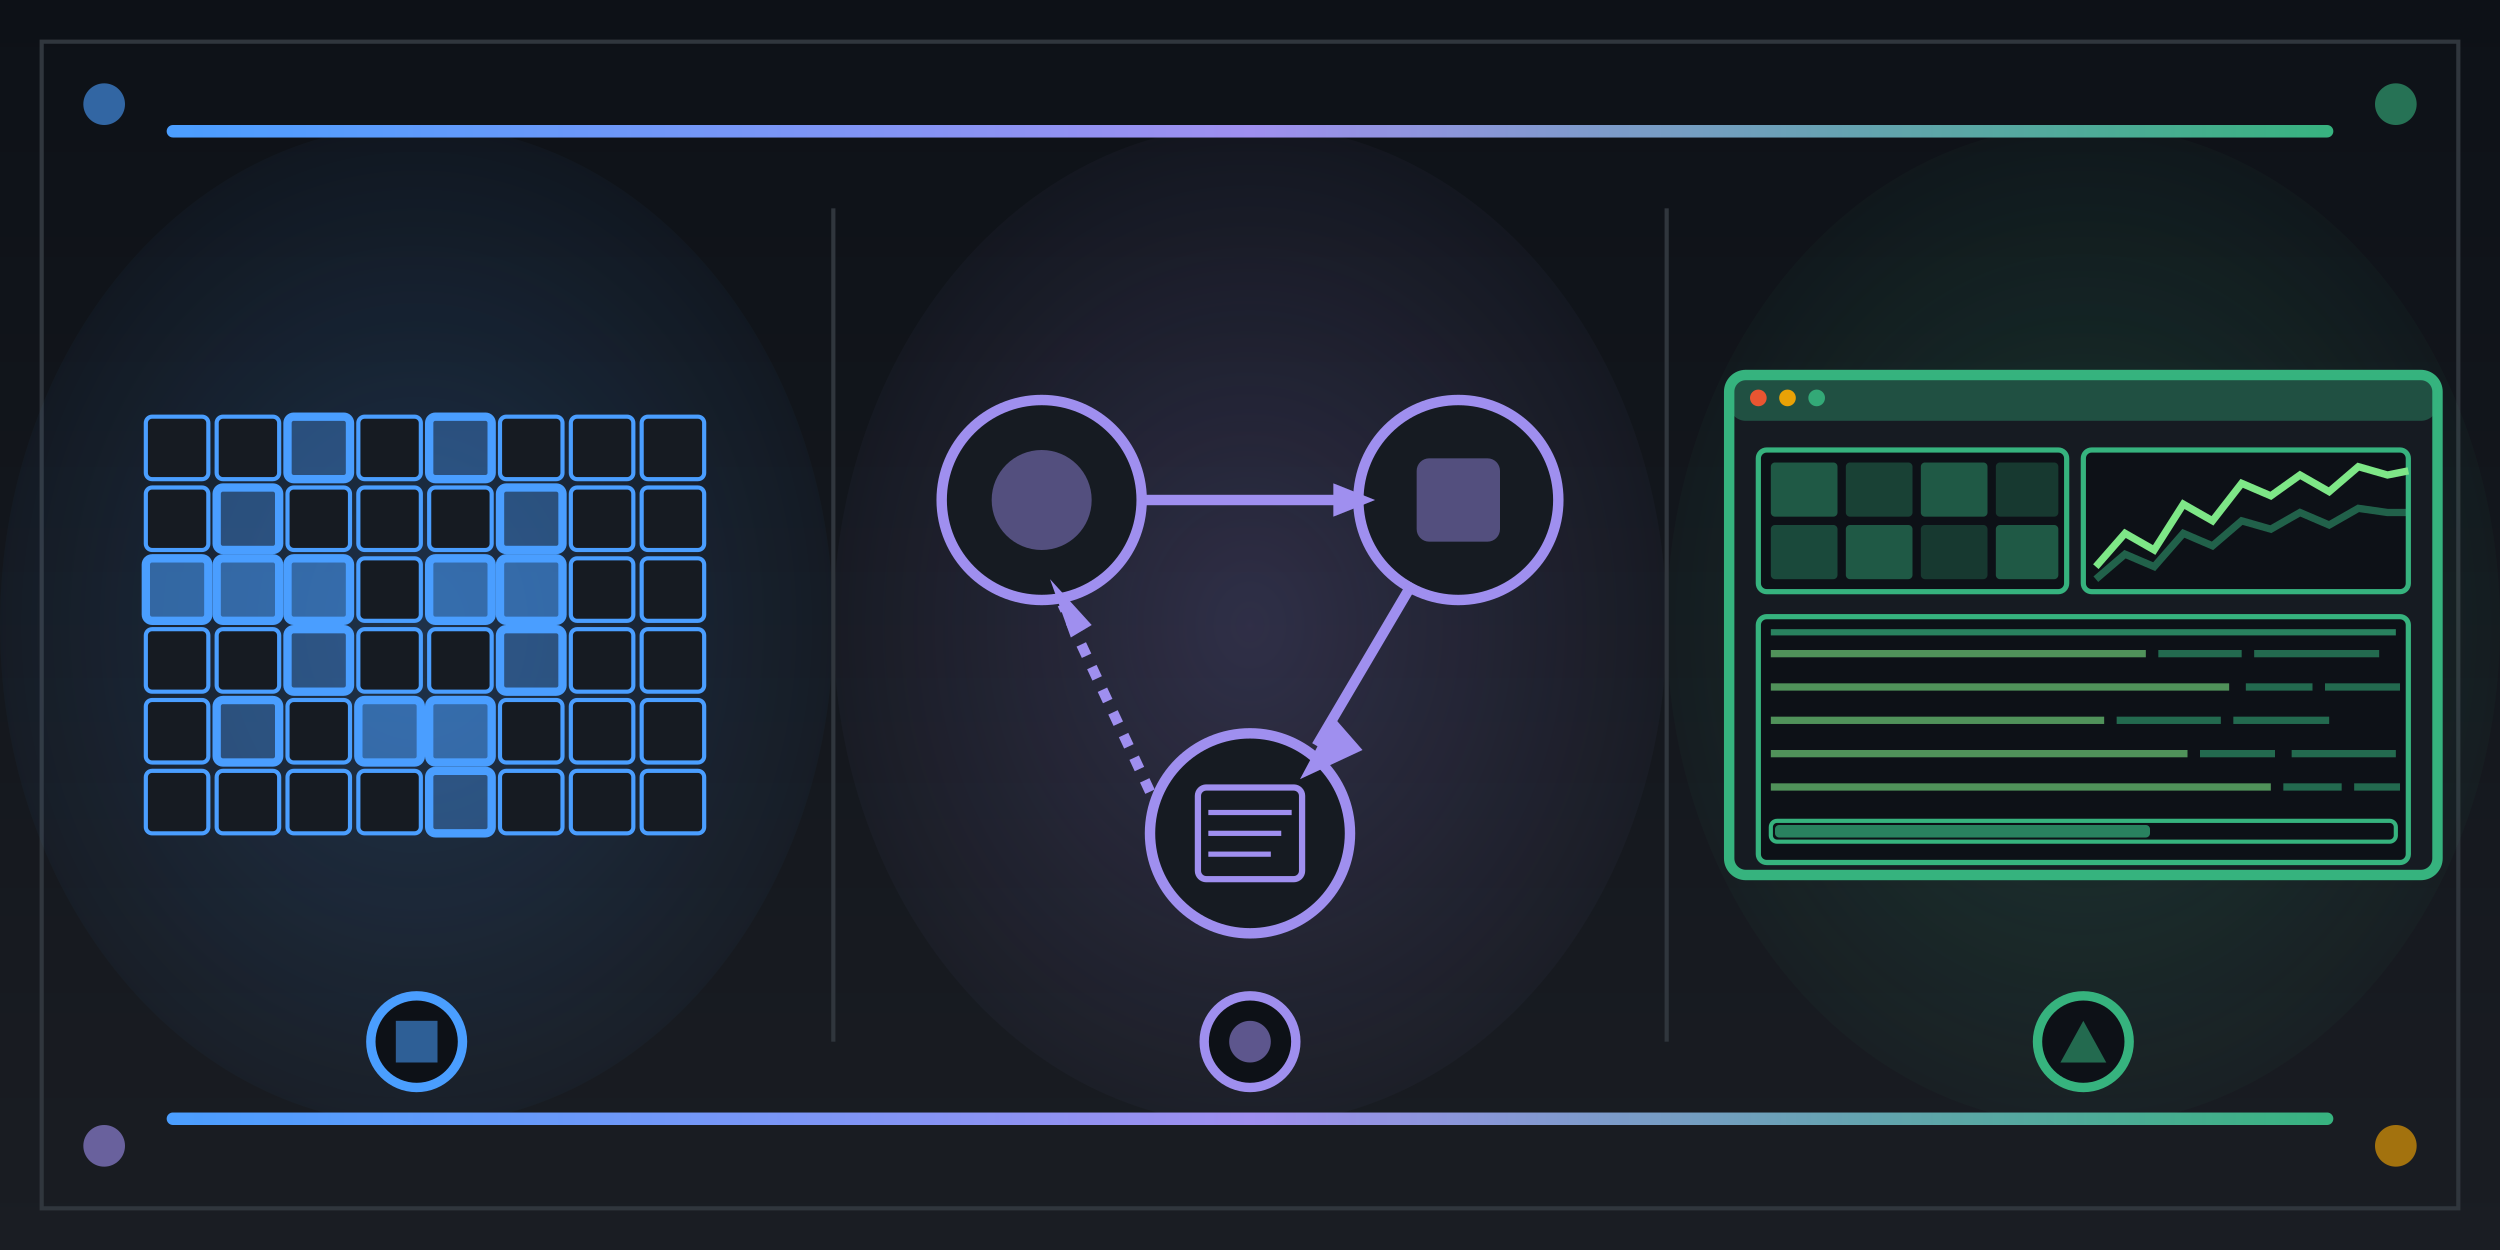
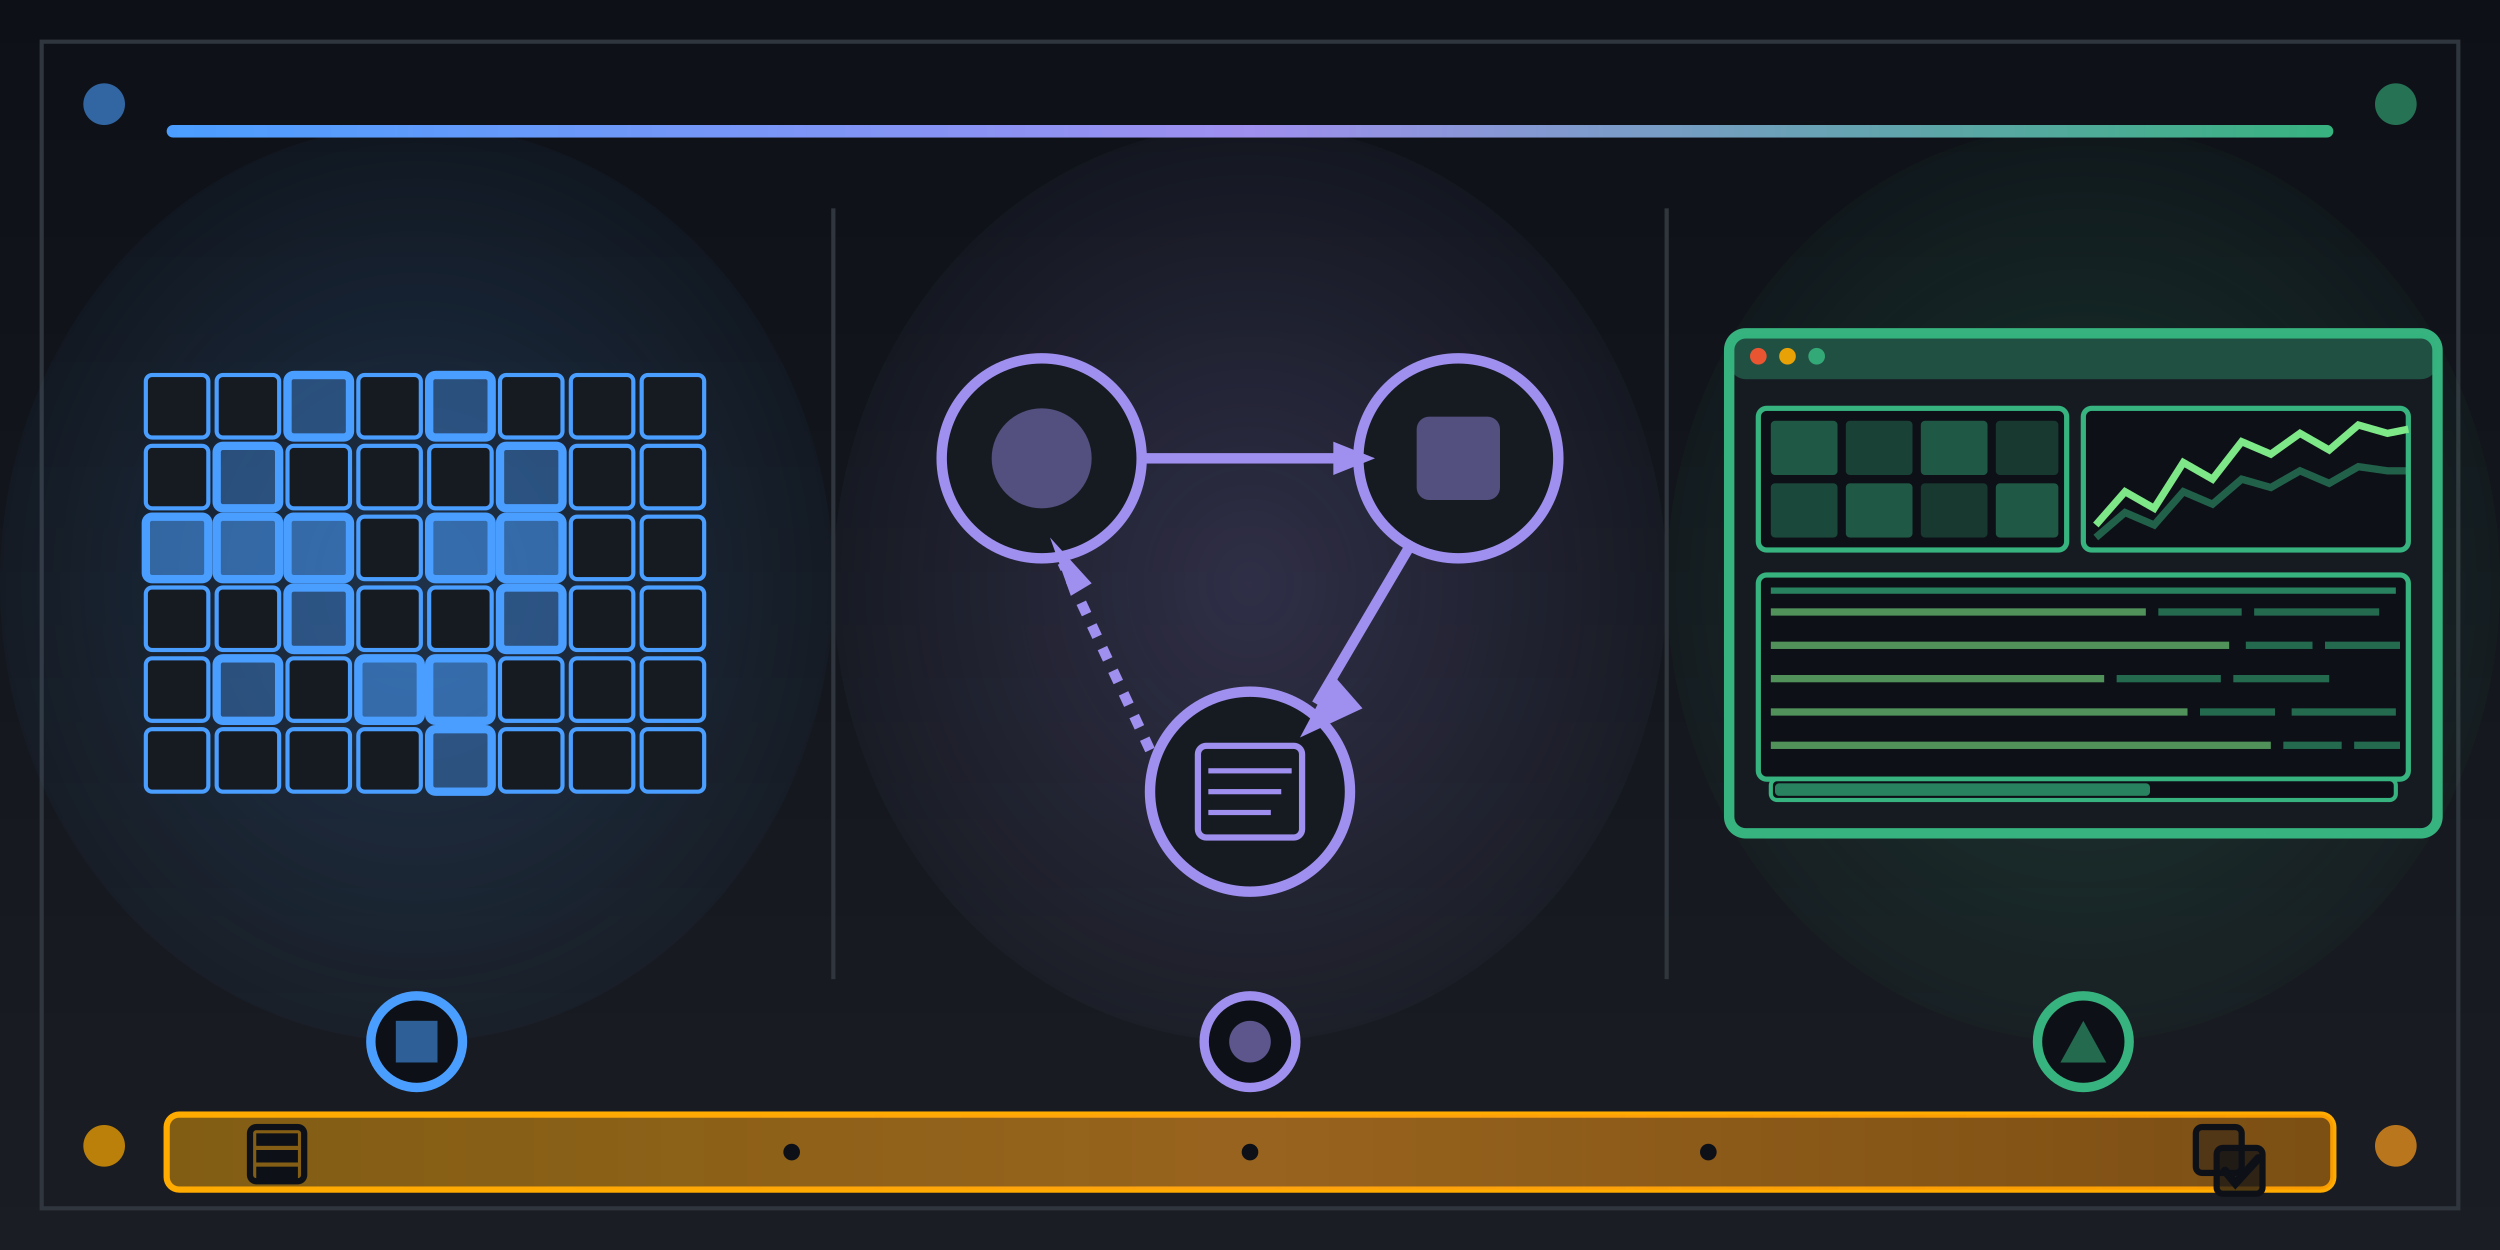
- <svg xmlns="http://www.w3.org/2000/svg" viewBox="0 0 1200 600" width="1200" height="600" role="img" aria-label="tui-from-zero hero: render, react, compose">
+ <svg xmlns="http://www.w3.org/2000/svg" viewBox="0 0 1200 600" width="1200" height="600" role="img" aria-label="tui-from-zero: render react compose — built on aprender presentar, tested with probar">
  <defs>
    <linearGradient id="bg-grad" x1="0" y1="0" x2="0" y2="1">
      <stop offset="0%" stop-color="#0d1117" />
      <stop offset="100%" stop-color="#1a1d23" />
    </linearGradient>
    <radialGradient id="zone-blue" cx="50%" cy="50%" r="60%">
      <stop offset="0%" stop-color="#4a9eff" stop-opacity="0.20" />
      <stop offset="100%" stop-color="#4a9eff" stop-opacity="0" />
    </radialGradient>
    <radialGradient id="zone-purple" cx="50%" cy="50%" r="60%">
      <stop offset="0%" stop-color="#9f8fef" stop-opacity="0.20" />
      <stop offset="100%" stop-color="#9f8fef" stop-opacity="0" />
    </radialGradient>
    <radialGradient id="zone-green" cx="50%" cy="50%" r="60%">
      <stop offset="0%" stop-color="#36b37e" stop-opacity="0.20" />
      <stop offset="100%" stop-color="#36b37e" stop-opacity="0" />
    </radialGradient>
    <linearGradient id="accent-rust" x1="0" y1="0" x2="1" y2="0">
      <stop offset="0%" stop-color="#4a9eff" />
      <stop offset="50%" stop-color="#9f8fef" />
      <stop offset="100%" stop-color="#36b37e" />
    </linearGradient>
+     <linearGradient id="platform-grad" x1="0" y1="0" x2="1" y2="0">
+       <stop offset="0%" stop-color="#ffab00" stop-opacity="0.45" />
+       <stop offset="50%" stop-color="#ff9d1a" stop-opacity="0.55" />
+       <stop offset="100%" stop-color="#f38b00" stop-opacity="0.45" />
+     </linearGradient>
  </defs>
  <rect width="1200" height="600" fill="url(#bg-grad)" />
  <rect x="20" y="20" width="1160" height="560" fill="none" stroke="#30363d" stroke-width="2" />
-   <ellipse cx="200" cy="300" rx="200" ry="240" fill="url(#zone-blue)" />
-   <ellipse cx="600" cy="300" rx="200" ry="240" fill="url(#zone-purple)" />
-   <ellipse cx="1000" cy="300" rx="200" ry="240" fill="url(#zone-green)" />
+   <ellipse cx="200" cy="280" rx="200" ry="220" fill="url(#zone-blue)" />
+   <ellipse cx="600" cy="280" rx="200" ry="220" fill="url(#zone-purple)" />
+   <ellipse cx="1000" cy="280" rx="200" ry="220" fill="url(#zone-green)" />
  <rect x="80" y="60" width="1040" height="6" rx="3" fill="url(#accent-rust)" />
-   <rect x="80" y="534" width="1040" height="6" rx="3" fill="url(#accent-rust)" />
-   <line x1="400" y1="100" x2="400" y2="500" stroke="#30363d" stroke-width="2" />
-   <line x1="800" y1="100" x2="800" y2="500" stroke="#30363d" stroke-width="2" />
+   <line x1="400" y1="100" x2="400" y2="470" stroke="#30363d" stroke-width="2" />
+   <line x1="800" y1="100" x2="800" y2="470" stroke="#30363d" stroke-width="2" />
  <circle cx="50" cy="50" r="10" fill="#4a9eff" fill-opacity="0.6" />
  <circle cx="1150" cy="50" r="10" fill="#36b37e" fill-opacity="0.6" />
-   <circle cx="50" cy="550" r="10" fill="#9f8fef" fill-opacity="0.6" />
-   <circle cx="1150" cy="550" r="10" fill="#ffab00" fill-opacity="0.6" />
+   <circle cx="50" cy="550" r="10" fill="#ffab00" fill-opacity="0.7" />
+   <circle cx="1150" cy="550" r="10" fill="#ff9d1a" fill-opacity="0.7" />
  <g id="zone-render">
-     <rect x="70" y="200" width="30" height="30" rx="3" fill="#161b22" stroke="#4a9eff" stroke-width="2" />
-     <rect x="104" y="200" width="30" height="30" rx="3" fill="#161b22" stroke="#4a9eff" stroke-width="2" />
-     <rect x="138" y="200" width="30" height="30" rx="3" fill="#4a9eff" fill-opacity="0.35" stroke="#4a9eff" stroke-width="4" />
-     <rect x="172" y="200" width="30" height="30" rx="3" fill="#161b22" stroke="#4a9eff" stroke-width="2" />
-     <rect x="206" y="200" width="30" height="30" rx="3" fill="#4a9eff" fill-opacity="0.35" stroke="#4a9eff" stroke-width="4" />
-     <rect x="240" y="200" width="30" height="30" rx="3" fill="#161b22" stroke="#4a9eff" stroke-width="2" />
-     <rect x="274" y="200" width="30" height="30" rx="3" fill="#161b22" stroke="#4a9eff" stroke-width="2" />
-     <rect x="308" y="200" width="30" height="30" rx="3" fill="#161b22" stroke="#4a9eff" stroke-width="2" />
-     <rect x="70" y="234" width="30" height="30" rx="3" fill="#161b22" stroke="#4a9eff" stroke-width="2" />
-     <rect x="104" y="234" width="30" height="30" rx="3" fill="#4a9eff" fill-opacity="0.35" stroke="#4a9eff" stroke-width="4" />
-     <rect x="138" y="234" width="30" height="30" rx="3" fill="#161b22" stroke="#4a9eff" stroke-width="2" />
-     <rect x="172" y="234" width="30" height="30" rx="3" fill="#161b22" stroke="#4a9eff" stroke-width="2" />
-     <rect x="206" y="234" width="30" height="30" rx="3" fill="#161b22" stroke="#4a9eff" stroke-width="2" />
-     <rect x="240" y="234" width="30" height="30" rx="3" fill="#4a9eff" fill-opacity="0.35" stroke="#4a9eff" stroke-width="4" />
-     <rect x="274" y="234" width="30" height="30" rx="3" fill="#161b22" stroke="#4a9eff" stroke-width="2" />
-     <rect x="308" y="234" width="30" height="30" rx="3" fill="#161b22" stroke="#4a9eff" stroke-width="2" />
-     <rect x="70" y="268" width="30" height="30" rx="3" fill="#4a9eff" fill-opacity="0.55" stroke="#4a9eff" stroke-width="4" />
-     <rect x="104" y="268" width="30" height="30" rx="3" fill="#4a9eff" fill-opacity="0.55" stroke="#4a9eff" stroke-width="4" />
-     <rect x="138" y="268" width="30" height="30" rx="3" fill="#4a9eff" fill-opacity="0.55" stroke="#4a9eff" stroke-width="4" />
-     <rect x="172" y="268" width="30" height="30" rx="3" fill="#161b22" stroke="#4a9eff" stroke-width="2" />
-     <rect x="206" y="268" width="30" height="30" rx="3" fill="#4a9eff" fill-opacity="0.55" stroke="#4a9eff" stroke-width="4" />
-     <rect x="240" y="268" width="30" height="30" rx="3" fill="#4a9eff" fill-opacity="0.55" stroke="#4a9eff" stroke-width="4" />
-     <rect x="274" y="268" width="30" height="30" rx="3" fill="#161b22" stroke="#4a9eff" stroke-width="2" />
-     <rect x="308" y="268" width="30" height="30" rx="3" fill="#161b22" stroke="#4a9eff" stroke-width="2" />
-     <rect x="70" y="302" width="30" height="30" rx="3" fill="#161b22" stroke="#4a9eff" stroke-width="2" />
-     <rect x="104" y="302" width="30" height="30" rx="3" fill="#161b22" stroke="#4a9eff" stroke-width="2" />
-     <rect x="138" y="302" width="30" height="30" rx="3" fill="#4a9eff" fill-opacity="0.35" stroke="#4a9eff" stroke-width="4" />
-     <rect x="172" y="302" width="30" height="30" rx="3" fill="#161b22" stroke="#4a9eff" stroke-width="2" />
-     <rect x="206" y="302" width="30" height="30" rx="3" fill="#161b22" stroke="#4a9eff" stroke-width="2" />
-     <rect x="240" y="302" width="30" height="30" rx="3" fill="#4a9eff" fill-opacity="0.35" stroke="#4a9eff" stroke-width="4" />
-     <rect x="274" y="302" width="30" height="30" rx="3" fill="#161b22" stroke="#4a9eff" stroke-width="2" />
-     <rect x="308" y="302" width="30" height="30" rx="3" fill="#161b22" stroke="#4a9eff" stroke-width="2" />
-     <rect x="70" y="336" width="30" height="30" rx="3" fill="#161b22" stroke="#4a9eff" stroke-width="2" />
-     <rect x="104" y="336" width="30" height="30" rx="3" fill="#4a9eff" fill-opacity="0.35" stroke="#4a9eff" stroke-width="4" />
-     <rect x="138" y="336" width="30" height="30" rx="3" fill="#161b22" stroke="#4a9eff" stroke-width="2" />
-     <rect x="172" y="336" width="30" height="30" rx="3" fill="#4a9eff" fill-opacity="0.55" stroke="#4a9eff" stroke-width="4" />
-     <rect x="206" y="336" width="30" height="30" rx="3" fill="#4a9eff" fill-opacity="0.55" stroke="#4a9eff" stroke-width="4" />
-     <rect x="240" y="336" width="30" height="30" rx="3" fill="#161b22" stroke="#4a9eff" stroke-width="2" />
-     <rect x="274" y="336" width="30" height="30" rx="3" fill="#161b22" stroke="#4a9eff" stroke-width="2" />
-     <rect x="308" y="336" width="30" height="30" rx="3" fill="#161b22" stroke="#4a9eff" stroke-width="2" />
-     <rect x="70" y="370" width="30" height="30" rx="3" fill="#161b22" stroke="#4a9eff" stroke-width="2" />
-     <rect x="104" y="370" width="30" height="30" rx="3" fill="#161b22" stroke="#4a9eff" stroke-width="2" />
-     <rect x="138" y="370" width="30" height="30" rx="3" fill="#161b22" stroke="#4a9eff" stroke-width="2" />
-     <rect x="172" y="370" width="30" height="30" rx="3" fill="#161b22" stroke="#4a9eff" stroke-width="2" />
-     <rect x="206" y="370" width="30" height="30" rx="3" fill="#4a9eff" fill-opacity="0.35" stroke="#4a9eff" stroke-width="4" />
-     <rect x="240" y="370" width="30" height="30" rx="3" fill="#161b22" stroke="#4a9eff" stroke-width="2" />
-     <rect x="274" y="370" width="30" height="30" rx="3" fill="#161b22" stroke="#4a9eff" stroke-width="2" />
-     <rect x="308" y="370" width="30" height="30" rx="3" fill="#161b22" stroke="#4a9eff" stroke-width="2" />
+     <rect x="70" y="180" width="30" height="30" rx="3" fill="#161b22" stroke="#4a9eff" stroke-width="2" />
+     <rect x="104" y="180" width="30" height="30" rx="3" fill="#161b22" stroke="#4a9eff" stroke-width="2" />
+     <rect x="138" y="180" width="30" height="30" rx="3" fill="#4a9eff" fill-opacity="0.35" stroke="#4a9eff" stroke-width="4" />
+     <rect x="172" y="180" width="30" height="30" rx="3" fill="#161b22" stroke="#4a9eff" stroke-width="2" />
+     <rect x="206" y="180" width="30" height="30" rx="3" fill="#4a9eff" fill-opacity="0.35" stroke="#4a9eff" stroke-width="4" />
+     <rect x="240" y="180" width="30" height="30" rx="3" fill="#161b22" stroke="#4a9eff" stroke-width="2" />
+     <rect x="274" y="180" width="30" height="30" rx="3" fill="#161b22" stroke="#4a9eff" stroke-width="2" />
+     <rect x="308" y="180" width="30" height="30" rx="3" fill="#161b22" stroke="#4a9eff" stroke-width="2" />
+     <rect x="70" y="214" width="30" height="30" rx="3" fill="#161b22" stroke="#4a9eff" stroke-width="2" />
+     <rect x="104" y="214" width="30" height="30" rx="3" fill="#4a9eff" fill-opacity="0.35" stroke="#4a9eff" stroke-width="4" />
+     <rect x="138" y="214" width="30" height="30" rx="3" fill="#161b22" stroke="#4a9eff" stroke-width="2" />
+     <rect x="172" y="214" width="30" height="30" rx="3" fill="#161b22" stroke="#4a9eff" stroke-width="2" />
+     <rect x="206" y="214" width="30" height="30" rx="3" fill="#161b22" stroke="#4a9eff" stroke-width="2" />
+     <rect x="240" y="214" width="30" height="30" rx="3" fill="#4a9eff" fill-opacity="0.35" stroke="#4a9eff" stroke-width="4" />
+     <rect x="274" y="214" width="30" height="30" rx="3" fill="#161b22" stroke="#4a9eff" stroke-width="2" />
+     <rect x="308" y="214" width="30" height="30" rx="3" fill="#161b22" stroke="#4a9eff" stroke-width="2" />
+     <rect x="70" y="248" width="30" height="30" rx="3" fill="#4a9eff" fill-opacity="0.55" stroke="#4a9eff" stroke-width="4" />
+     <rect x="104" y="248" width="30" height="30" rx="3" fill="#4a9eff" fill-opacity="0.55" stroke="#4a9eff" stroke-width="4" />
+     <rect x="138" y="248" width="30" height="30" rx="3" fill="#4a9eff" fill-opacity="0.55" stroke="#4a9eff" stroke-width="4" />
+     <rect x="172" y="248" width="30" height="30" rx="3" fill="#161b22" stroke="#4a9eff" stroke-width="2" />
+     <rect x="206" y="248" width="30" height="30" rx="3" fill="#4a9eff" fill-opacity="0.55" stroke="#4a9eff" stroke-width="4" />
+     <rect x="240" y="248" width="30" height="30" rx="3" fill="#4a9eff" fill-opacity="0.55" stroke="#4a9eff" stroke-width="4" />
+     <rect x="274" y="248" width="30" height="30" rx="3" fill="#161b22" stroke="#4a9eff" stroke-width="2" />
+     <rect x="308" y="248" width="30" height="30" rx="3" fill="#161b22" stroke="#4a9eff" stroke-width="2" />
+     <rect x="70" y="282" width="30" height="30" rx="3" fill="#161b22" stroke="#4a9eff" stroke-width="2" />
+     <rect x="104" y="282" width="30" height="30" rx="3" fill="#161b22" stroke="#4a9eff" stroke-width="2" />
+     <rect x="138" y="282" width="30" height="30" rx="3" fill="#4a9eff" fill-opacity="0.35" stroke="#4a9eff" stroke-width="4" />
+     <rect x="172" y="282" width="30" height="30" rx="3" fill="#161b22" stroke="#4a9eff" stroke-width="2" />
+     <rect x="206" y="282" width="30" height="30" rx="3" fill="#161b22" stroke="#4a9eff" stroke-width="2" />
+     <rect x="240" y="282" width="30" height="30" rx="3" fill="#4a9eff" fill-opacity="0.35" stroke="#4a9eff" stroke-width="4" />
+     <rect x="274" y="282" width="30" height="30" rx="3" fill="#161b22" stroke="#4a9eff" stroke-width="2" />
+     <rect x="308" y="282" width="30" height="30" rx="3" fill="#161b22" stroke="#4a9eff" stroke-width="2" />
+     <rect x="70" y="316" width="30" height="30" rx="3" fill="#161b22" stroke="#4a9eff" stroke-width="2" />
+     <rect x="104" y="316" width="30" height="30" rx="3" fill="#4a9eff" fill-opacity="0.35" stroke="#4a9eff" stroke-width="4" />
+     <rect x="138" y="316" width="30" height="30" rx="3" fill="#161b22" stroke="#4a9eff" stroke-width="2" />
+     <rect x="172" y="316" width="30" height="30" rx="3" fill="#4a9eff" fill-opacity="0.55" stroke="#4a9eff" stroke-width="4" />
+     <rect x="206" y="316" width="30" height="30" rx="3" fill="#4a9eff" fill-opacity="0.55" stroke="#4a9eff" stroke-width="4" />
+     <rect x="240" y="316" width="30" height="30" rx="3" fill="#161b22" stroke="#4a9eff" stroke-width="2" />
+     <rect x="274" y="316" width="30" height="30" rx="3" fill="#161b22" stroke="#4a9eff" stroke-width="2" />
+     <rect x="308" y="316" width="30" height="30" rx="3" fill="#161b22" stroke="#4a9eff" stroke-width="2" />
+     <rect x="70" y="350" width="30" height="30" rx="3" fill="#161b22" stroke="#4a9eff" stroke-width="2" />
+     <rect x="104" y="350" width="30" height="30" rx="3" fill="#161b22" stroke="#4a9eff" stroke-width="2" />
+     <rect x="138" y="350" width="30" height="30" rx="3" fill="#161b22" stroke="#4a9eff" stroke-width="2" />
+     <rect x="172" y="350" width="30" height="30" rx="3" fill="#161b22" stroke="#4a9eff" stroke-width="2" />
+     <rect x="206" y="350" width="30" height="30" rx="3" fill="#4a9eff" fill-opacity="0.35" stroke="#4a9eff" stroke-width="4" />
+     <rect x="240" y="350" width="30" height="30" rx="3" fill="#161b22" stroke="#4a9eff" stroke-width="2" />
+     <rect x="274" y="350" width="30" height="30" rx="3" fill="#161b22" stroke="#4a9eff" stroke-width="2" />
+     <rect x="308" y="350" width="30" height="30" rx="3" fill="#161b22" stroke="#4a9eff" stroke-width="2" />
  </g>
  <g id="zone-react">
-     <circle cx="500" cy="240" r="48" fill="#161b22" stroke="#9f8fef" stroke-width="5" />
-     <circle cx="500" cy="240" r="24" fill="#9f8fef" fill-opacity="0.45" />
-     <circle cx="700" cy="240" r="48" fill="#161b22" stroke="#9f8fef" stroke-width="5" />
-     <rect x="680" y="220" width="40" height="40" rx="6" fill="#9f8fef" fill-opacity="0.45" />
-     <circle cx="600" cy="400" r="48" fill="#161b22" stroke="#9f8fef" stroke-width="5" />
-     <rect x="575" y="378" width="50" height="44" rx="4" fill="none" stroke="#9f8fef" stroke-width="3" />
-     <line x1="580" y1="390" x2="620" y2="390" stroke="#9f8fef" stroke-width="2.5" />
-     <line x1="580" y1="400" x2="615" y2="400" stroke="#9f8fef" stroke-width="2.5" />
-     <line x1="580" y1="410" x2="610" y2="410" stroke="#9f8fef" stroke-width="2.5" />
-     <path d="M 548 240 L 645 240" stroke="#9f8fef" stroke-width="5" fill="none" />
-     <polygon points="640,232 660,240 640,248" fill="#9f8fef" />
-     <path d="M 678 280 L 632 358" stroke="#9f8fef" stroke-width="5" fill="none" />
-     <polygon points="640,344 624,374 654,360" fill="#9f8fef" />
-     <path d="M 552 380 L 510 290" stroke="#9f8fef" stroke-width="5" fill="none" stroke-dasharray="6 6" />
-     <polygon points="514,306 504,278 524,300" fill="#9f8fef" />
+     <circle cx="500" cy="220" r="48" fill="#161b22" stroke="#9f8fef" stroke-width="5" />
+     <circle cx="500" cy="220" r="24" fill="#9f8fef" fill-opacity="0.45" />
+     <circle cx="700" cy="220" r="48" fill="#161b22" stroke="#9f8fef" stroke-width="5" />
+     <rect x="680" y="200" width="40" height="40" rx="6" fill="#9f8fef" fill-opacity="0.45" />
+     <circle cx="600" cy="380" r="48" fill="#161b22" stroke="#9f8fef" stroke-width="5" />
+     <rect x="575" y="358" width="50" height="44" rx="4" fill="none" stroke="#9f8fef" stroke-width="3" />
+     <line x1="580" y1="370" x2="620" y2="370" stroke="#9f8fef" stroke-width="2.5" />
+     <line x1="580" y1="380" x2="615" y2="380" stroke="#9f8fef" stroke-width="2.5" />
+     <line x1="580" y1="390" x2="610" y2="390" stroke="#9f8fef" stroke-width="2.5" />
+     <path d="M 548 220 L 645 220" stroke="#9f8fef" stroke-width="5" fill="none" />
+     <polygon points="640,212 660,220 640,228" fill="#9f8fef" />
+     <path d="M 678 260 L 632 338" stroke="#9f8fef" stroke-width="5" fill="none" />
+     <polygon points="640,324 624,354 654,340" fill="#9f8fef" />
+     <path d="M 552 360 L 510 270" stroke="#9f8fef" stroke-width="5" fill="none" stroke-dasharray="6 6" />
+     <polygon points="514,286 504,258 524,280" fill="#9f8fef" />
  </g>
  <g id="zone-compose">
-     <rect x="830" y="180" width="340" height="240" rx="8" fill="#161b22" stroke="#36b37e" stroke-width="5" />
-     <rect x="830" y="180" width="340" height="22" rx="8" fill="#36b37e" fill-opacity="0.35" />
-     <circle cx="844" cy="191" r="4" fill="#ff5630" fill-opacity="0.9" />
-     <circle cx="858" cy="191" r="4" fill="#ffab00" fill-opacity="0.9" />
-     <circle cx="872" cy="191" r="4" fill="#36b37e" fill-opacity="0.9" />
-     <rect x="844" y="216" width="148" height="68" rx="4" fill="#0d1117" stroke="#36b37e" stroke-width="2.5" />
-     <rect x="850" y="222" width="32" height="26" rx="2" fill="#36b37e" fill-opacity="0.45" />
-     <rect x="886" y="222" width="32" height="26" rx="2" fill="#36b37e" fill-opacity="0.30" />
-     <rect x="922" y="222" width="32" height="26" rx="2" fill="#36b37e" fill-opacity="0.45" />
-     <rect x="958" y="222" width="30" height="26" rx="2" fill="#36b37e" fill-opacity="0.25" />
-     <rect x="850" y="252" width="32" height="26" rx="2" fill="#36b37e" fill-opacity="0.35" />
-     <rect x="886" y="252" width="32" height="26" rx="2" fill="#36b37e" fill-opacity="0.45" />
-     <rect x="922" y="252" width="32" height="26" rx="2" fill="#36b37e" fill-opacity="0.25" />
-     <rect x="958" y="252" width="30" height="26" rx="2" fill="#36b37e" fill-opacity="0.45" />
-     <rect x="1000" y="216" width="156" height="68" rx="4" fill="#0d1117" stroke="#36b37e" stroke-width="2.5" />
-     <polyline points="1006,272 1020,256 1034,264 1048,242 1062,250 1076,232 1090,238 1104,228 1118,236 1132,224 1146,228 1156,226" fill="none" stroke="#7ee787" stroke-width="3.5" />
-     <polyline points="1006,278 1020,266 1034,272 1048,256 1062,262 1076,250 1090,254 1104,246 1118,252 1132,244 1146,246 1156,246" fill="none" stroke="#36b37e" stroke-width="3.5" stroke-opacity="0.5" />
-     <rect x="844" y="296" width="312" height="118" rx="4" fill="#0d1117" stroke="#36b37e" stroke-width="2.5" />
-     <rect x="850" y="302" width="300" height="3" fill="#36b37e" fill-opacity="0.7" />
-     <rect x="850" y="312" width="180" height="3.5" fill="#7ee787" fill-opacity="0.6" />
-     <rect x="1036" y="312" width="40" height="3.5" fill="#36b37e" fill-opacity="0.55" />
-     <rect x="1082" y="312" width="60" height="3.5" fill="#36b37e" fill-opacity="0.55" />
-     <rect x="850" y="328" width="220" height="3.5" fill="#7ee787" fill-opacity="0.6" />
-     <rect x="1078" y="328" width="32" height="3.5" fill="#36b37e" fill-opacity="0.55" />
-     <rect x="1116" y="328" width="36" height="3.5" fill="#36b37e" fill-opacity="0.55" />
-     <rect x="850" y="344" width="160" height="3.5" fill="#7ee787" fill-opacity="0.6" />
-     <rect x="1016" y="344" width="50" height="3.5" fill="#36b37e" fill-opacity="0.55" />
-     <rect x="1072" y="344" width="46" height="3.5" fill="#36b37e" fill-opacity="0.55" />
-     <rect x="850" y="360" width="200" height="3.5" fill="#7ee787" fill-opacity="0.6" />
-     <rect x="1056" y="360" width="36" height="3.5" fill="#36b37e" fill-opacity="0.55" />
-     <rect x="1100" y="360" width="50" height="3.5" fill="#36b37e" fill-opacity="0.55" />
-     <rect x="850" y="376" width="240" height="3.5" fill="#7ee787" fill-opacity="0.6" />
-     <rect x="1096" y="376" width="28" height="3.5" fill="#36b37e" fill-opacity="0.55" />
-     <rect x="1130" y="376" width="22" height="3.5" fill="#36b37e" fill-opacity="0.55" />
-     <rect x="850" y="394" width="300" height="10" rx="3" fill="#0d1117" stroke="#36b37e" stroke-width="2" />
-     <rect x="852" y="396" width="180" height="6" rx="2" fill="#36b37e" fill-opacity="0.7" />
+     <rect x="830" y="160" width="340" height="240" rx="8" fill="#161b22" stroke="#36b37e" stroke-width="5" />
+     <rect x="830" y="160" width="340" height="22" rx="8" fill="#36b37e" fill-opacity="0.35" />
+     <circle cx="844" cy="171" r="4" fill="#ff5630" fill-opacity="0.9" />
+     <circle cx="858" cy="171" r="4" fill="#ffab00" fill-opacity="0.9" />
+     <circle cx="872" cy="171" r="4" fill="#36b37e" fill-opacity="0.9" />
+     <rect x="844" y="196" width="148" height="68" rx="4" fill="#0d1117" stroke="#36b37e" stroke-width="2.5" />
+     <rect x="850" y="202" width="32" height="26" rx="2" fill="#36b37e" fill-opacity="0.45" />
+     <rect x="886" y="202" width="32" height="26" rx="2" fill="#36b37e" fill-opacity="0.30" />
+     <rect x="922" y="202" width="32" height="26" rx="2" fill="#36b37e" fill-opacity="0.45" />
+     <rect x="958" y="202" width="30" height="26" rx="2" fill="#36b37e" fill-opacity="0.25" />
+     <rect x="850" y="232" width="32" height="26" rx="2" fill="#36b37e" fill-opacity="0.35" />
+     <rect x="886" y="232" width="32" height="26" rx="2" fill="#36b37e" fill-opacity="0.45" />
+     <rect x="922" y="232" width="32" height="26" rx="2" fill="#36b37e" fill-opacity="0.25" />
+     <rect x="958" y="232" width="30" height="26" rx="2" fill="#36b37e" fill-opacity="0.45" />
+     <rect x="1000" y="196" width="156" height="68" rx="4" fill="#0d1117" stroke="#36b37e" stroke-width="2.5" />
+     <polyline points="1006,252 1020,236 1034,244 1048,222 1062,230 1076,212 1090,218 1104,208 1118,216 1132,204 1146,208 1156,206" fill="none" stroke="#7ee787" stroke-width="3.5" />
+     <polyline points="1006,258 1020,246 1034,252 1048,236 1062,242 1076,230 1090,234 1104,226 1118,232 1132,224 1146,226 1156,226" fill="none" stroke="#36b37e" stroke-width="3.5" stroke-opacity="0.5" />
+     <rect x="844" y="276" width="312" height="98" rx="4" fill="#0d1117" stroke="#36b37e" stroke-width="2.5" />
+     <rect x="850" y="282" width="300" height="3" fill="#36b37e" fill-opacity="0.7" />
+     <rect x="850" y="292" width="180" height="3.5" fill="#7ee787" fill-opacity="0.6" />
+     <rect x="1036" y="292" width="40" height="3.5" fill="#36b37e" fill-opacity="0.55" />
+     <rect x="1082" y="292" width="60" height="3.5" fill="#36b37e" fill-opacity="0.55" />
+     <rect x="850" y="308" width="220" height="3.5" fill="#7ee787" fill-opacity="0.6" />
+     <rect x="1078" y="308" width="32" height="3.5" fill="#36b37e" fill-opacity="0.55" />
+     <rect x="1116" y="308" width="36" height="3.5" fill="#36b37e" fill-opacity="0.55" />
+     <rect x="850" y="324" width="160" height="3.5" fill="#7ee787" fill-opacity="0.6" />
+     <rect x="1016" y="324" width="50" height="3.5" fill="#36b37e" fill-opacity="0.55" />
+     <rect x="1072" y="324" width="46" height="3.5" fill="#36b37e" fill-opacity="0.55" />
+     <rect x="850" y="340" width="200" height="3.5" fill="#7ee787" fill-opacity="0.6" />
+     <rect x="1056" y="340" width="36" height="3.5" fill="#36b37e" fill-opacity="0.55" />
+     <rect x="1100" y="340" width="50" height="3.5" fill="#36b37e" fill-opacity="0.55" />
+     <rect x="850" y="356" width="240" height="3.5" fill="#7ee787" fill-opacity="0.6" />
+     <rect x="1096" y="356" width="28" height="3.5" fill="#36b37e" fill-opacity="0.55" />
+     <rect x="1130" y="356" width="22" height="3.5" fill="#36b37e" fill-opacity="0.55" />
+     <rect x="850" y="374" width="300" height="10" rx="3" fill="#0d1117" stroke="#36b37e" stroke-width="2" />
+     <rect x="852" y="376" width="180" height="6" rx="2" fill="#36b37e" fill-opacity="0.7" />
  </g>
  <g id="seal">
    <circle cx="200" cy="500" r="22" fill="#0d1117" stroke="#4a9eff" stroke-width="4.5" />
    <circle cx="600" cy="500" r="22" fill="#0d1117" stroke="#9f8fef" stroke-width="4.5" />
    <circle cx="1000" cy="500" r="22" fill="#0d1117" stroke="#36b37e" stroke-width="4.5" />
    <line x1="222" y1="500" x2="578" y2="500" stroke="url(#accent-rust)" stroke-width="3" />
    <line x1="622" y1="500" x2="978" y2="500" stroke="url(#accent-rust)" stroke-width="3" />
    <rect x="190" y="490" width="20" height="20" fill="#4a9eff" fill-opacity="0.55" />
    <circle cx="600" cy="500" r="10" fill="#9f8fef" fill-opacity="0.55" />
    <polygon points="1000,490 1011,510 989,510" fill="#36b37e" fill-opacity="0.55" />
  </g>
+   <g id="platform">
+     <rect x="80" y="535" width="1040" height="36" rx="6" fill="#1a1d23" stroke="#ffab00" stroke-width="3" />
+     <rect x="80" y="535" width="1040" height="36" rx="6" fill="url(#platform-grad)" />
+     <g transform="translate(120, 538)">
+       <rect x="0" y="3" width="26" height="26" rx="3" fill="none" stroke="#0d1117" stroke-width="3" />
+       <rect x="3" y="6" width="20" height="6" fill="#0d1117" />
+       <rect x="3" y="14" width="20" height="6" fill="#0d1117" />
+       <rect x="3" y="22" width="20" height="6" fill="#0d1117" />
+     </g>
+     <circle cx="380" cy="553" r="4" fill="#0d1117" />
+     <circle cx="600" cy="553" r="4" fill="#0d1117" />
+     <circle cx="820" cy="553" r="4" fill="#0d1117" />
+     <g transform="translate(1054, 538)">
+       <rect x="0" y="3" width="22" height="22" rx="3" fill="#0d1117" fill-opacity="0.4" stroke="#0d1117" stroke-width="3" />
+       <rect x="10" y="13" width="22" height="22" rx="3" fill="#0d1117" fill-opacity="0.7" stroke="#0d1117" stroke-width="3" />
+       <polyline points="14,24 19,30 30,18" fill="none" stroke="#0d1117" stroke-width="4" stroke-linecap="round" />
+     </g>
+   </g>
</svg>
